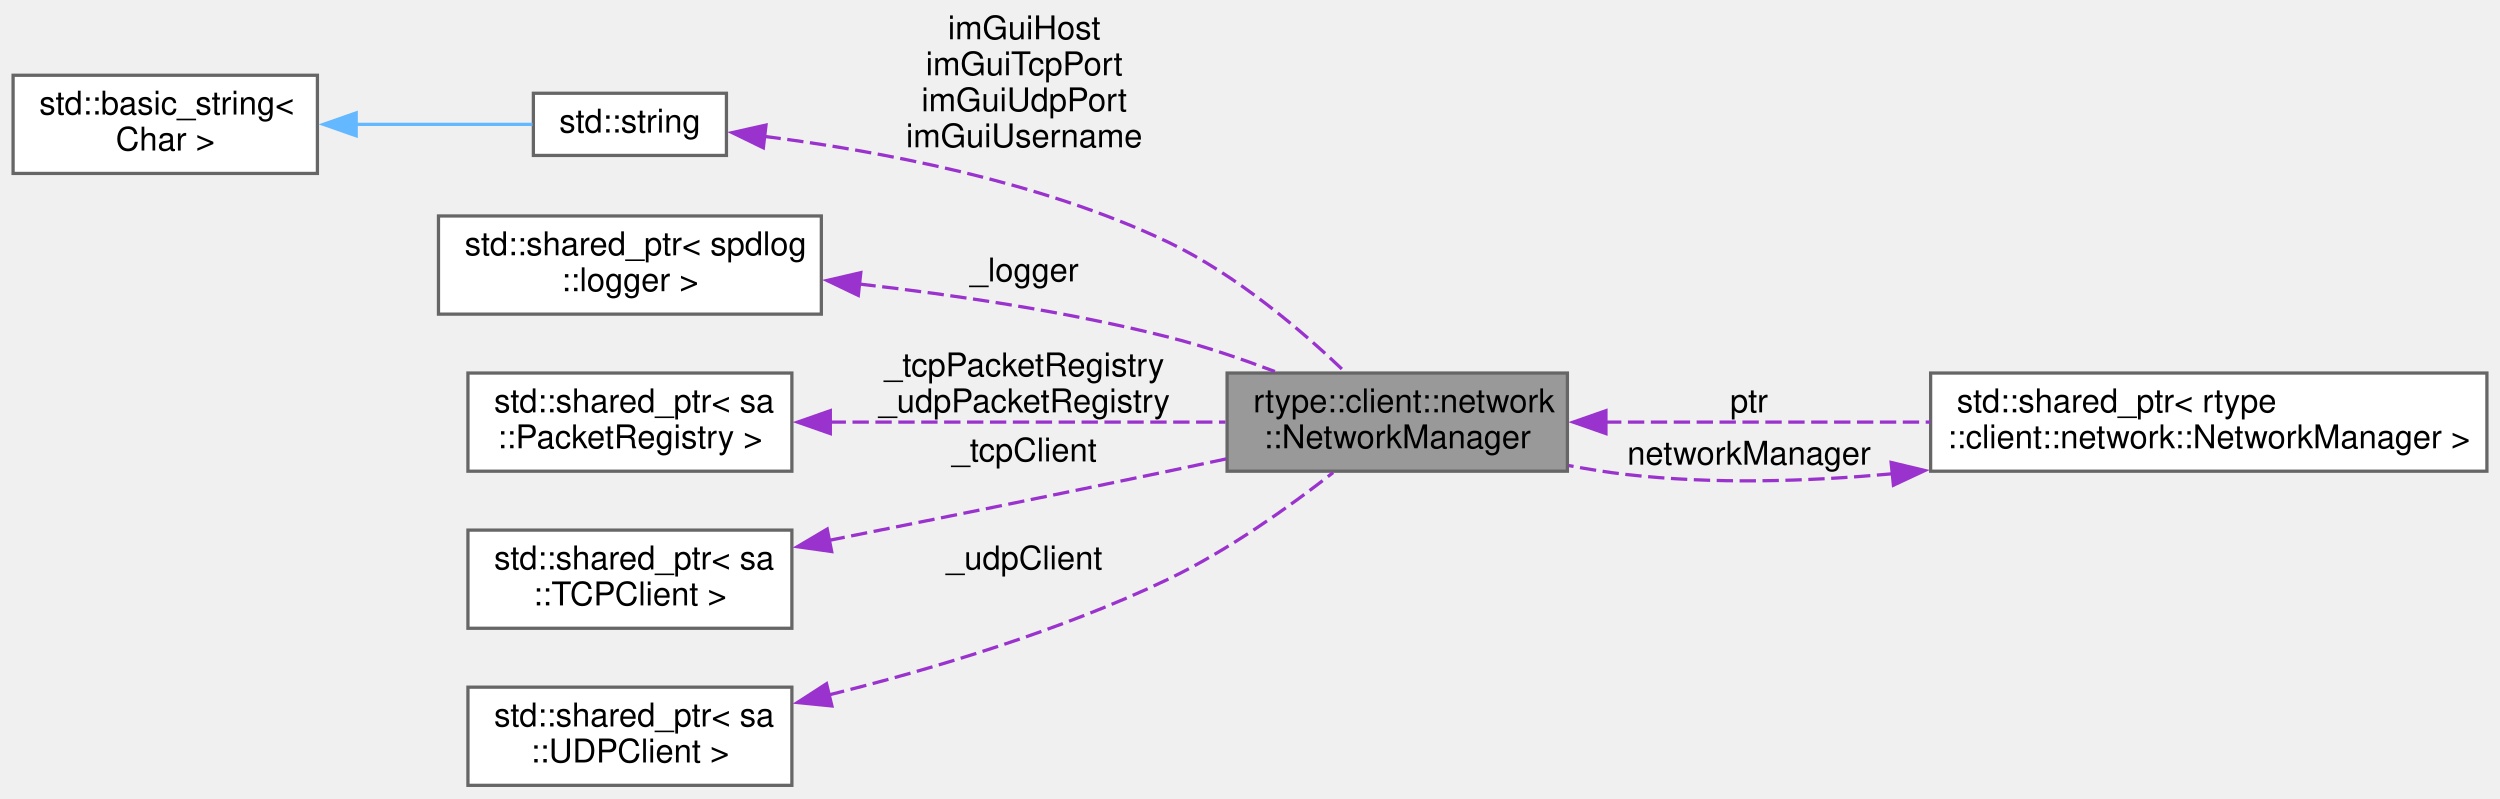
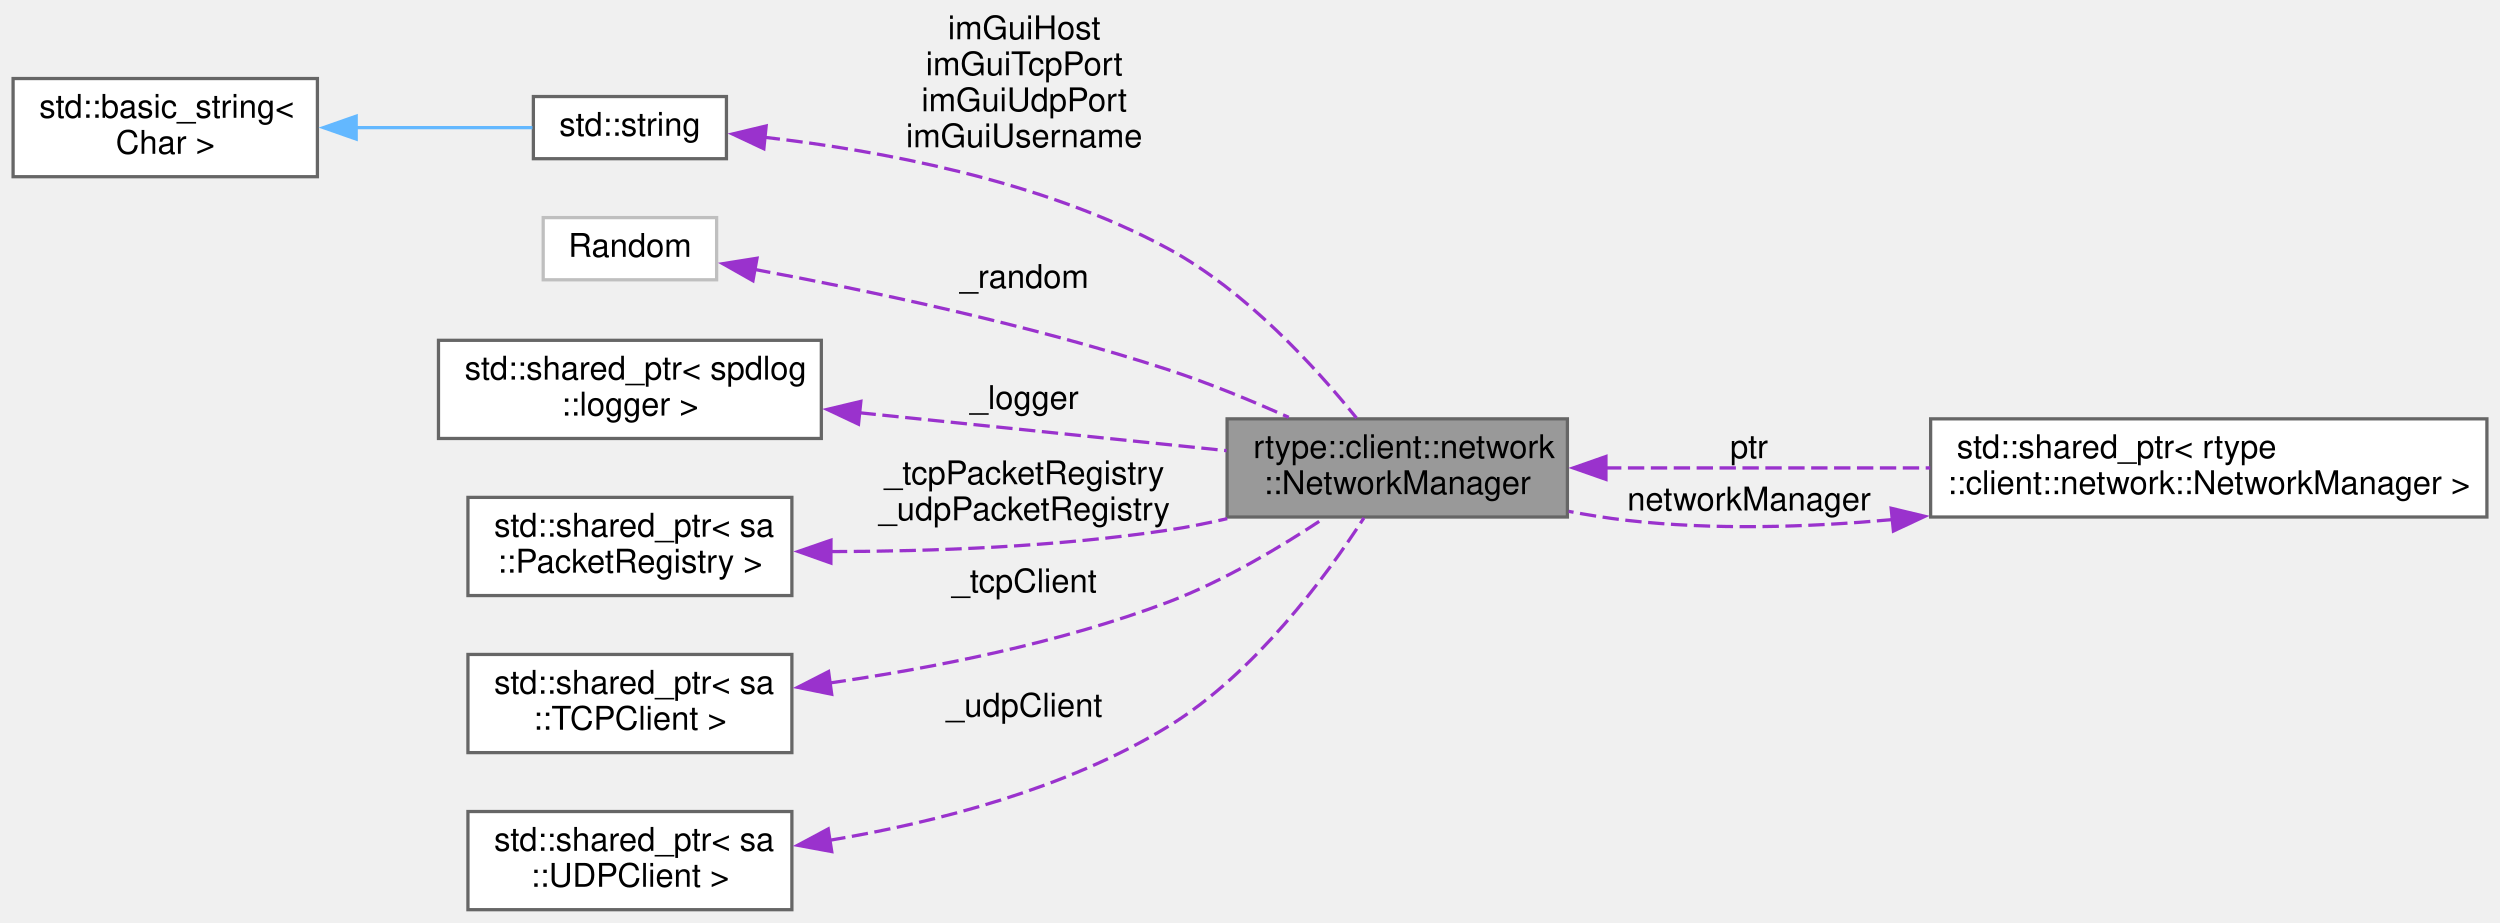
- <svg xmlns="http://www.w3.org/2000/svg" xmlns:xlink="http://www.w3.org/1999/xlink" width="764pt" height="244pt" viewBox="0.00 0.00 764.00 244.00">
-   <g id="graph0" class="graph" transform="scale(1 1) rotate(0) translate(4 240)">
+ <svg xmlns="http://www.w3.org/2000/svg" xmlns:xlink="http://www.w3.org/1999/xlink" width="764pt" height="282pt" viewBox="0.00 0.00 764.00 282.00">
+   <g id="graph0" class="graph" transform="scale(1 1) rotate(0) translate(4 278)">
    <g id="node1" class="node">
      <g id="a_node1">
        <a xlink:title=" ">
-           <polygon fill="#999999" stroke="#666666" points="475,-126 371,-126 371,-96 475,-96 475,-126" />
-           <text text-anchor="start" x="379" y="-114" font-family="Helvetica,sans-Serif" font-size="10.00">rtype::client::network</text>
-           <text text-anchor="middle" x="423" y="-103" font-family="Helvetica,sans-Serif" font-size="10.00">::NetworkManager</text>
+           <polygon fill="#999999" stroke="#666666" points="475,-150 371,-150 371,-120 475,-120 475,-150" />
+           <text text-anchor="start" x="379" y="-138" font-family="Helvetica,sans-Serif" font-size="10.00">rtype::client::network</text>
+           <text text-anchor="middle" x="423" y="-127" font-family="Helvetica,sans-Serif" font-size="10.00">::NetworkManager</text>
        </a>
      </g>
    </g>
-     <g id="node4" class="node">
-       <g id="a_node4">
+     <g id="node5" class="node">
+       <g id="a_node5">
        <a xlink:title=" ">
-           <polygon fill="white" stroke="#666666" points="756,-126 586,-126 586,-96 756,-96 756,-126" />
-           <text text-anchor="start" x="594" y="-114" font-family="Helvetica,sans-Serif" font-size="10.00">std::shared_ptr&lt; rtype</text>
-           <text text-anchor="middle" x="671" y="-103" font-family="Helvetica,sans-Serif" font-size="10.00">::client::network::NetworkManager &gt;</text>
+           <polygon fill="white" stroke="#666666" points="756,-150 586,-150 586,-120 756,-120 756,-150" />
+           <text text-anchor="start" x="594" y="-138" font-family="Helvetica,sans-Serif" font-size="10.00">std::shared_ptr&lt; rtype</text>
+           <text text-anchor="middle" x="671" y="-127" font-family="Helvetica,sans-Serif" font-size="10.00">::client::network::NetworkManager &gt;</text>
        </a>
      </g>
    </g>
-     <g id="edge4" class="edge">
-       <path fill="none" stroke="#9a32cd" stroke-dasharray="5,2" d="M486.49,-111C516.66,-111 553.29,-111 585.87,-111" />
-       <polygon fill="#9a32cd" stroke="#9a32cd" points="486.78,-107.5 476.78,-111 486.78,-114.5 486.78,-107.5" />
-       <text text-anchor="middle" x="530.5" y="-114" font-family="Helvetica,sans-Serif" font-size="10.00"> ptr</text>
+     <g id="edge5" class="edge">
+       <path fill="none" stroke="#9a32cd" stroke-dasharray="5,2" d="M486.49,-135C516.66,-135 553.29,-135 585.87,-135" />
+       <polygon fill="#9a32cd" stroke="#9a32cd" points="486.78,-131.5 476.78,-135 486.78,-138.5 486.78,-131.5" />
+       <text text-anchor="middle" x="530.5" y="-138" font-family="Helvetica,sans-Serif" font-size="10.00"> ptr</text>
    </g>
    <g id="node2" class="node">
      <g id="a_node2">
        <a xlink:title=" ">
-           <polygon fill="white" stroke="#666666" points="218,-211.5 159,-211.5 159,-192.5 218,-192.5 218,-211.5" />
-           <text text-anchor="middle" x="188.5" y="-199.5" font-family="Helvetica,sans-Serif" font-size="10.00">std::string</text>
+           <polygon fill="white" stroke="#666666" points="218,-248.5 159,-248.5 159,-229.5 218,-229.5 218,-248.5" />
+           <text text-anchor="middle" x="188.5" y="-236.5" font-family="Helvetica,sans-Serif" font-size="10.00">std::string</text>
        </a>
      </g>
    </g>
    <g id="edge1" class="edge">
-       <path fill="none" stroke="#9a32cd" stroke-dasharray="5,2" d="M229.64,-198.31C263.8,-193.98 313.45,-184.85 353,-166 373.74,-156.11 393.87,-138.93 406.98,-126.39" />
-       <polygon fill="#9a32cd" stroke="#9a32cd" points="229.28,-194.83 219.75,-199.47 230.09,-201.78 229.28,-194.83" />
-       <text text-anchor="middle" x="309" y="-228" font-family="Helvetica,sans-Serif" font-size="10.00"> imGuiHost</text>
-       <text text-anchor="middle" x="309" y="-217" font-family="Helvetica,sans-Serif" font-size="10.00">imGuiTcpPort</text>
-       <text text-anchor="middle" x="309" y="-206" font-family="Helvetica,sans-Serif" font-size="10.00">imGuiUdpPort</text>
-       <text text-anchor="middle" x="309" y="-195" font-family="Helvetica,sans-Serif" font-size="10.00">imGuiUsername</text>
+       <path fill="none" stroke="#9a32cd" stroke-dasharray="5,2" d="M229.38,-236.07C263.87,-232.15 314.15,-223.05 353,-202 376.78,-189.11 398.1,-165.71 410.54,-150.25" />
+       <polygon fill="#9a32cd" stroke="#9a32cd" points="229.43,-232.54 219.84,-237.05 230.14,-239.51 229.43,-232.54" />
+       <text text-anchor="middle" x="309" y="-266" font-family="Helvetica,sans-Serif" font-size="10.00"> imGuiHost</text>
+       <text text-anchor="middle" x="309" y="-255" font-family="Helvetica,sans-Serif" font-size="10.00">imGuiTcpPort</text>
+       <text text-anchor="middle" x="309" y="-244" font-family="Helvetica,sans-Serif" font-size="10.00">imGuiUdpPort</text>
+       <text text-anchor="middle" x="309" y="-233" font-family="Helvetica,sans-Serif" font-size="10.00">imGuiUsername</text>
    </g>
    <g id="node3" class="node">
      <g id="a_node3">
        <a xlink:title=" ">
-           <polygon fill="white" stroke="#666666" points="93,-217 0,-217 0,-187 93,-187 93,-217" />
-           <text text-anchor="start" x="8" y="-205" font-family="Helvetica,sans-Serif" font-size="10.00">std::basic_string&lt;</text>
-           <text text-anchor="middle" x="46.5" y="-194" font-family="Helvetica,sans-Serif" font-size="10.00"> Char &gt;</text>
+           <polygon fill="white" stroke="#666666" points="93,-254 0,-254 0,-224 93,-224 93,-254" />
+           <text text-anchor="start" x="8" y="-242" font-family="Helvetica,sans-Serif" font-size="10.00">std::basic_string&lt;</text>
+           <text text-anchor="middle" x="46.5" y="-231" font-family="Helvetica,sans-Serif" font-size="10.00"> Char &gt;</text>
        </a>
      </g>
    </g>
    <g id="edge2" class="edge">
-       <path fill="none" stroke="#63b8ff" d="M104.7,-202C123.29,-202 143.12,-202 158.71,-202" />
-       <polygon fill="#63b8ff" stroke="#63b8ff" points="104.85,-198.5 94.85,-202 104.85,-205.5 104.85,-198.5" />
+       <path fill="none" stroke="#63b8ff" d="M104.7,-239C123.29,-239 143.12,-239 158.71,-239" />
+       <polygon fill="#63b8ff" stroke="#63b8ff" points="104.85,-235.5 94.85,-239 104.85,-242.5 104.85,-235.5" />
+     </g>
+     <g id="node4" class="node">
+       <g id="a_node4">
+         <a xlink:href="class_random.html" target="_top" xlink:title=" ">
+           <polygon fill="white" stroke="#bfbfbf" points="215,-211.5 162,-211.5 162,-192.5 215,-192.5 215,-211.5" />
+           <text text-anchor="middle" x="188.5" y="-199.5" font-family="Helvetica,sans-Serif" font-size="10.00">Random</text>
+         </a>
+       </g>
    </g>
    <g id="edge3" class="edge">
-       <path fill="none" stroke="#9a32cd" stroke-dasharray="5,2" d="M574.55,-95.23C548.11,-92.8 519.42,-91.98 493,-95 487.26,-95.66 481.3,-96.61 475.39,-97.73" />
-       <polygon fill="#9a32cd" stroke="#9a32cd" points="573.93,-98.68 584.23,-96.21 574.63,-91.72 573.93,-98.68" />
-       <text text-anchor="middle" x="530.5" y="-98" font-family="Helvetica,sans-Serif" font-size="10.00"> networkManager</text>
+       <path fill="none" stroke="#9a32cd" stroke-dasharray="5,2" d="M226.49,-195.68C259.98,-189.48 310.44,-178.93 353,-165 365.29,-160.98 378.39,-155.58 389.84,-150.47" />
+       <polygon fill="#9a32cd" stroke="#9a32cd" points="226.1,-192.2 216.88,-197.42 227.34,-199.08 226.1,-192.2" />
+       <text text-anchor="middle" x="309" y="-190" font-family="Helvetica,sans-Serif" font-size="10.00"> _random</text>
    </g>
-     <g id="node5" class="node">
-       <g id="a_node5">
+     <g id="edge4" class="edge">
+       <path fill="none" stroke="#9a32cd" stroke-dasharray="5,2" d="M574.55,-119.23C548.11,-116.8 519.42,-115.98 493,-119 487.26,-119.66 481.3,-120.61 475.39,-121.73" />
+       <polygon fill="#9a32cd" stroke="#9a32cd" points="573.93,-122.68 584.23,-120.21 574.63,-115.72 573.93,-122.68" />
+       <text text-anchor="middle" x="530.5" y="-122" font-family="Helvetica,sans-Serif" font-size="10.00"> networkManager</text>
+     </g>
+     <g id="node6" class="node">
+       <g id="a_node6">
        <a xlink:title=" ">
          <polygon fill="white" stroke="#666666" points="247,-174 130,-174 130,-144 247,-144 247,-174" />
          <text text-anchor="start" x="138" y="-162" font-family="Helvetica,sans-Serif" font-size="10.00">std::shared_ptr&lt; spdlog</text>
          <text text-anchor="middle" x="188.5" y="-151" font-family="Helvetica,sans-Serif" font-size="10.00">::logger &gt;</text>
        </a>
      </g>
    </g>
-     <g id="edge5" class="edge">
-       <path fill="none" stroke="#9a32cd" stroke-dasharray="5,2" d="M258.64,-153.2C288.02,-149.84 322.48,-144.7 353,-137 363.8,-134.28 375.23,-130.4 385.61,-126.47" />
-       <polygon fill="#9a32cd" stroke="#9a32cd" points="258.3,-149.72 248.74,-154.29 259.06,-156.68 258.3,-149.72" />
-       <text text-anchor="middle" x="309" y="-154" font-family="Helvetica,sans-Serif" font-size="10.00"> _logger</text>
+     <g id="edge6" class="edge">
+       <path fill="none" stroke="#9a32cd" stroke-dasharray="5,2" d="M258.68,-151.86C294.68,-148.14 337.92,-143.68 370.86,-140.28" />
+       <polygon fill="#9a32cd" stroke="#9a32cd" points="258.36,-148.37 248.78,-152.88 259.08,-155.34 258.36,-148.37" />
+       <text text-anchor="middle" x="309" y="-153" font-family="Helvetica,sans-Serif" font-size="10.00"> _logger</text>
    </g>
-     <g id="node6" class="node">
-       <g id="a_node6">
+     <g id="node7" class="node">
+       <g id="a_node7">
        <a xlink:title=" ">
          <polygon fill="white" stroke="#666666" points="238,-126 139,-126 139,-96 238,-96 238,-126" />
          <text text-anchor="start" x="147" y="-114" font-family="Helvetica,sans-Serif" font-size="10.00">std::shared_ptr&lt; sa</text>
          <text text-anchor="middle" x="188.5" y="-103" font-family="Helvetica,sans-Serif" font-size="10.00">::PacketRegistry &gt;</text>
        </a>
      </g>
    </g>
-     <g id="edge6" class="edge">
-       <path fill="none" stroke="#9a32cd" stroke-dasharray="5,2" d="M249.52,-111C287,-111 334.75,-111 370.5,-111" />
-       <polygon fill="#9a32cd" stroke="#9a32cd" points="249.75,-107.5 239.75,-111 249.75,-114.5 249.75,-107.5" />
-       <text text-anchor="middle" x="309" y="-125" font-family="Helvetica,sans-Serif" font-size="10.00"> _tcpPacketRegistry</text>
-       <text text-anchor="middle" x="309" y="-114" font-family="Helvetica,sans-Serif" font-size="10.00">_udpPacketRegistry</text>
+     <g id="edge7" class="edge">
+       <path fill="none" stroke="#9a32cd" stroke-dasharray="5,2" d="M249.91,-109.43C280.89,-109.49 319.14,-110.89 353,-116 358.9,-116.89 365.01,-118.11 371.05,-119.51" />
+       <polygon fill="#9a32cd" stroke="#9a32cd" points="249.92,-105.93 239.93,-109.47 249.95,-112.93 249.92,-105.93" />
+       <text text-anchor="middle" x="309" y="-130" font-family="Helvetica,sans-Serif" font-size="10.00"> _tcpPacketRegistry</text>
+       <text text-anchor="middle" x="309" y="-119" font-family="Helvetica,sans-Serif" font-size="10.00">_udpPacketRegistry</text>
    </g>
-     <g id="node7" class="node">
-       <g id="a_node7">
+     <g id="node8" class="node">
+       <g id="a_node8">
        <a xlink:title=" ">
          <polygon fill="white" stroke="#666666" points="238,-78 139,-78 139,-48 238,-48 238,-78" />
          <text text-anchor="start" x="147" y="-66" font-family="Helvetica,sans-Serif" font-size="10.00">std::shared_ptr&lt; sa</text>
          <text text-anchor="middle" x="188.5" y="-55" font-family="Helvetica,sans-Serif" font-size="10.00">::TCPClient &gt;</text>
        </a>
      </g>
    </g>
-     <g id="edge7" class="edge">
-       <path fill="none" stroke="#9a32cd" stroke-dasharray="5,2" d="M249.24,-74.84C280.22,-81.03 318.67,-88.8 353,-96 358.76,-97.21 364.78,-98.49 370.77,-99.77" />
-       <polygon fill="#9a32cd" stroke="#9a32cd" points="250.16,-71.45 239.67,-72.93 248.79,-78.32 250.16,-71.45" />
-       <text text-anchor="middle" x="309" y="-99" font-family="Helvetica,sans-Serif" font-size="10.00"> _tcpClient</text>
+     <g id="edge8" class="edge">
+       <path fill="none" stroke="#9a32cd" stroke-dasharray="5,2" d="M249.54,-69.28C281.06,-73.84 319.91,-81.48 353,-94 369.94,-100.41 387.47,-110.88 400.62,-119.64" />
+       <polygon fill="#9a32cd" stroke="#9a32cd" points="250.17,-65.84 239.78,-67.95 249.21,-72.77 250.17,-65.84" />
+       <text text-anchor="middle" x="309" y="-97" font-family="Helvetica,sans-Serif" font-size="10.00"> _tcpClient</text>
    </g>
-     <g id="node8" class="node">
-       <g id="a_node8">
+     <g id="node9" class="node">
+       <g id="a_node9">
        <a xlink:title=" ">
          <polygon fill="white" stroke="#666666" points="238,-30 139,-30 139,0 238,0 238,-30" />
          <text text-anchor="start" x="147" y="-18" font-family="Helvetica,sans-Serif" font-size="10.00">std::shared_ptr&lt; sa</text>
          <text text-anchor="middle" x="188.5" y="-7" font-family="Helvetica,sans-Serif" font-size="10.00">::UDPClient &gt;</text>
        </a>
      </g>
    </g>
-     <g id="edge8" class="edge">
-       <path fill="none" stroke="#9a32cd" stroke-dasharray="5,2" d="M249.12,-27.59C280.87,-35.5 320.06,-47.22 353,-63 371.29,-71.76 390.06,-85.16 403.4,-95.58" />
-       <polygon fill="#9a32cd" stroke="#9a32cd" points="250.23,-24.26 239.69,-25.31 248.59,-31.06 250.23,-24.26" />
-       <text text-anchor="middle" x="309" y="-66" font-family="Helvetica,sans-Serif" font-size="10.00"> _udpClient</text>
+     <g id="edge9" class="edge">
+       <path fill="none" stroke="#9a32cd" stroke-dasharray="5,2" d="M249.43,-21.19C281.94,-26.64 321.74,-36.87 353,-56 379.4,-72.16 401.17,-101.7 412.81,-119.72" />
+       <polygon fill="#9a32cd" stroke="#9a32cd" points="250.18,-17.76 239.76,-19.68 249.1,-24.68 250.18,-17.76" />
+       <text text-anchor="middle" x="309" y="-59" font-family="Helvetica,sans-Serif" font-size="10.00"> _udpClient</text>
    </g>
  </g>
</svg>
